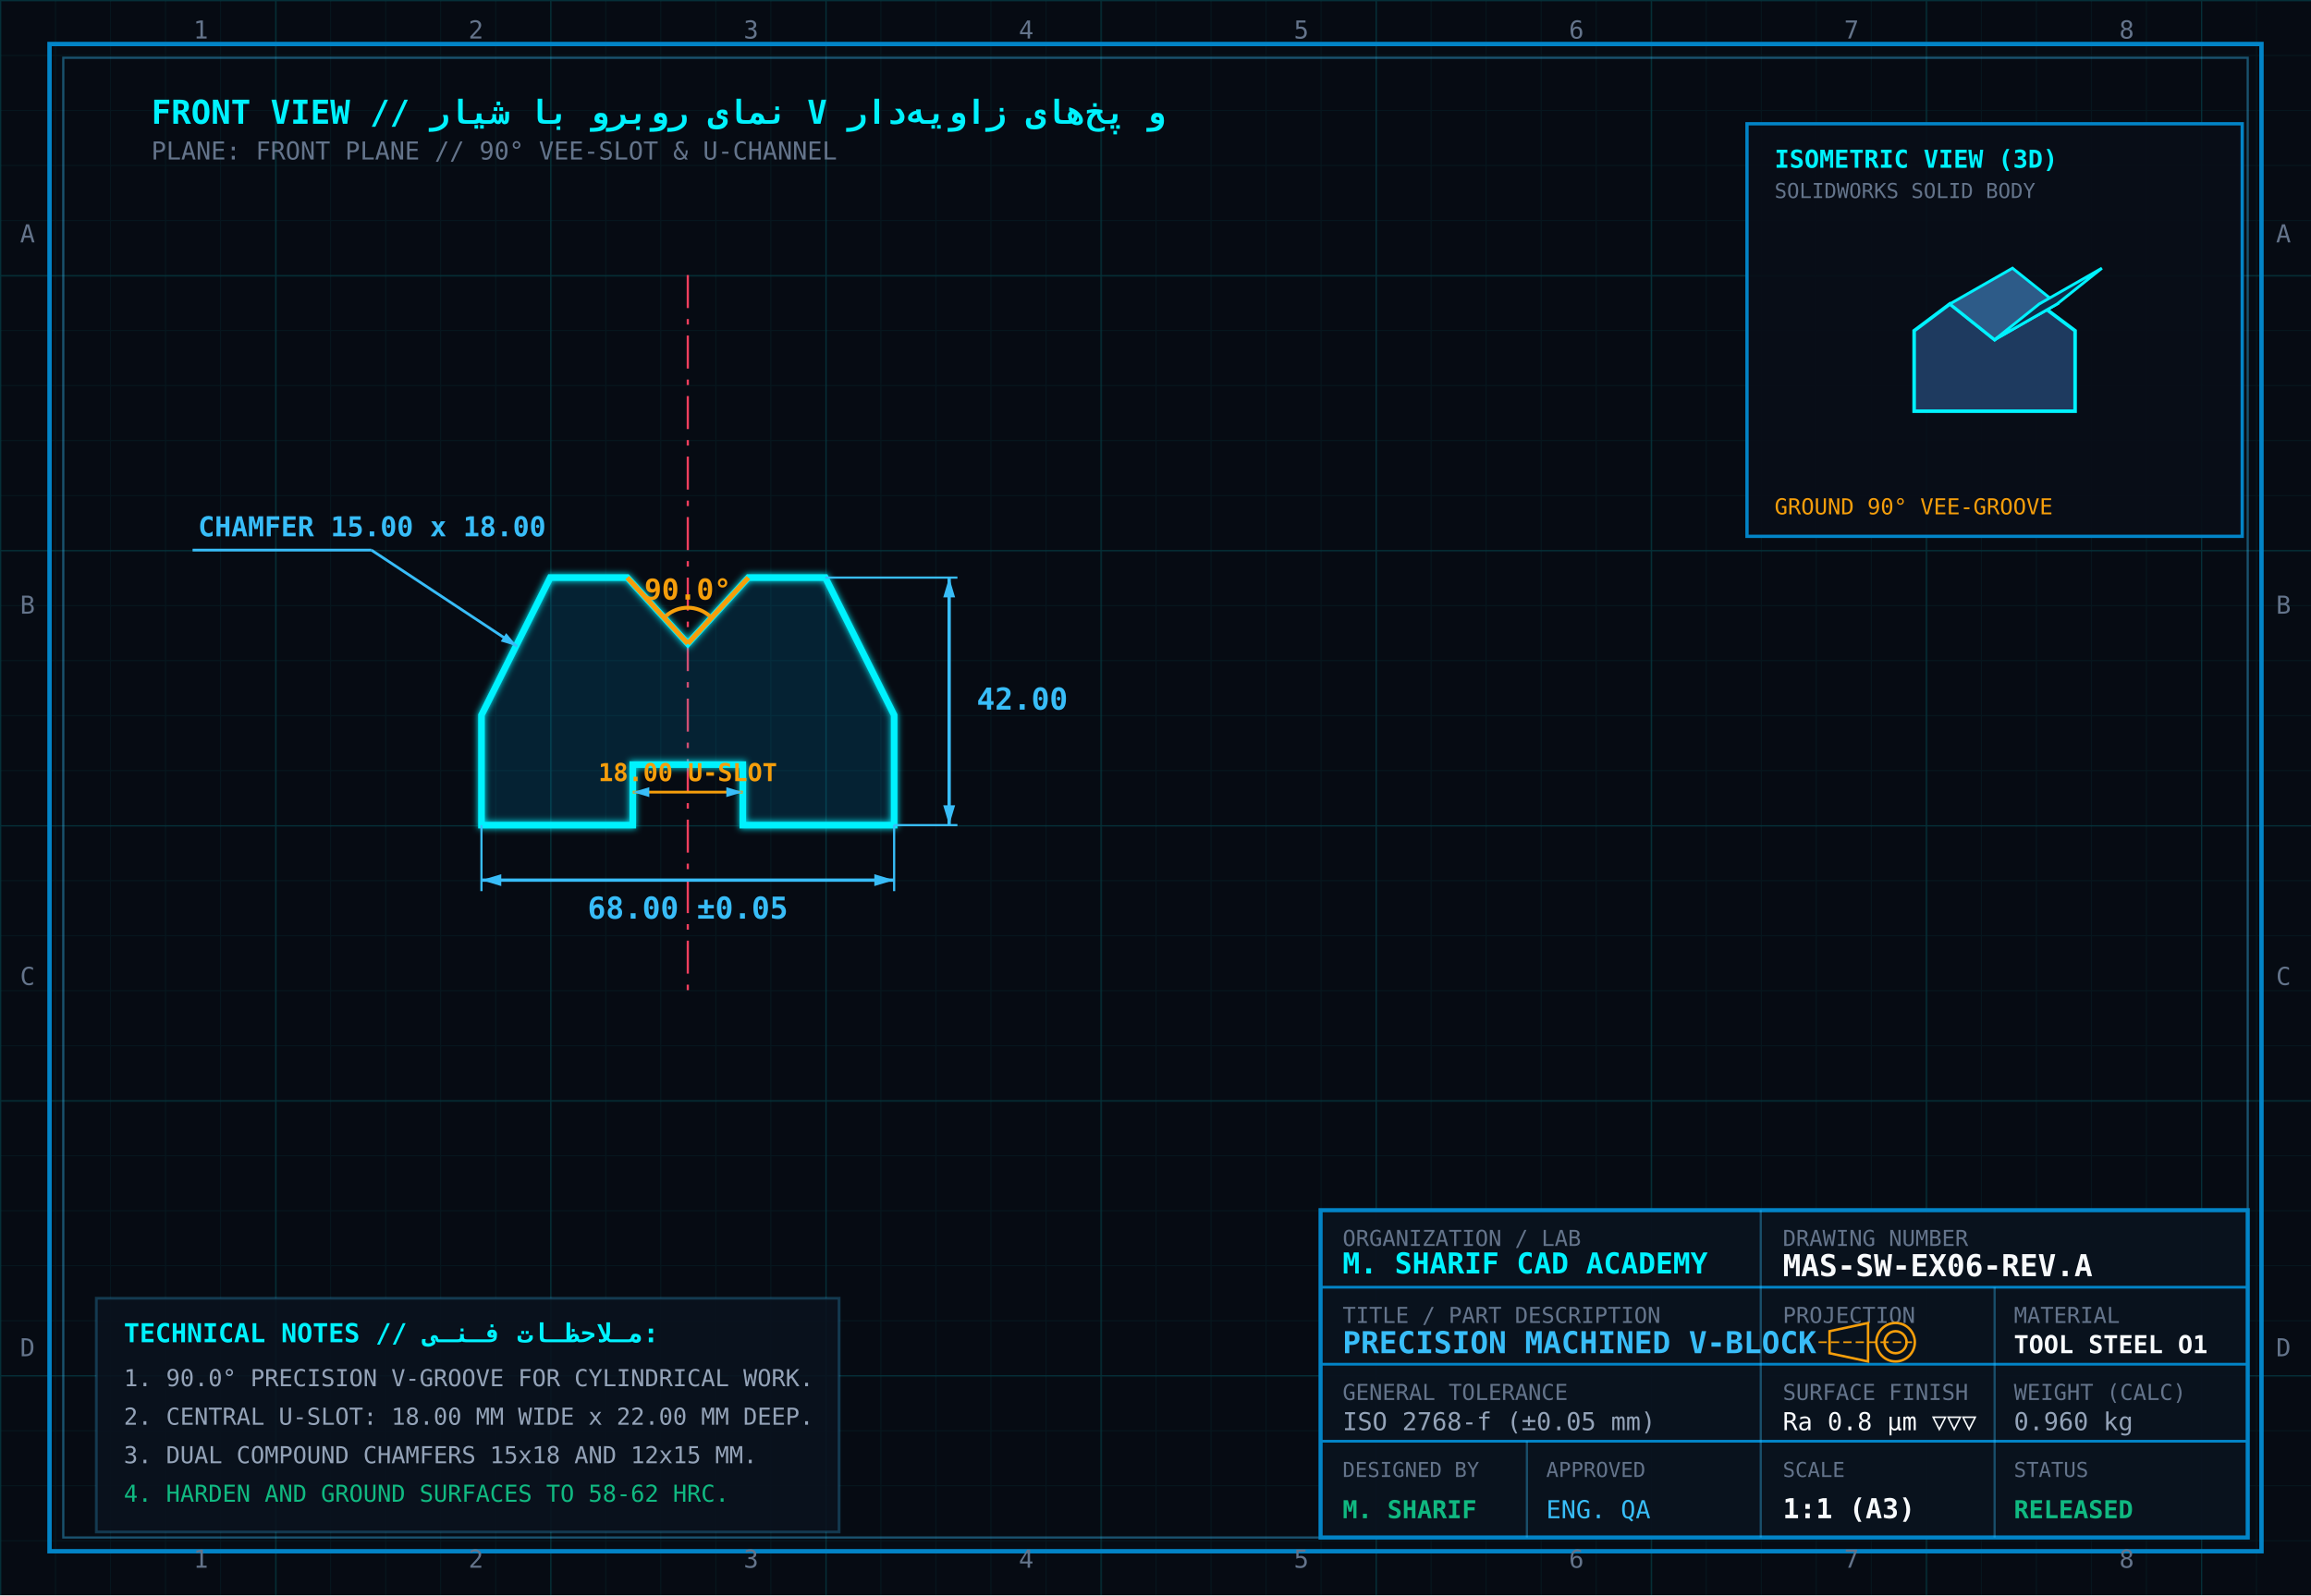
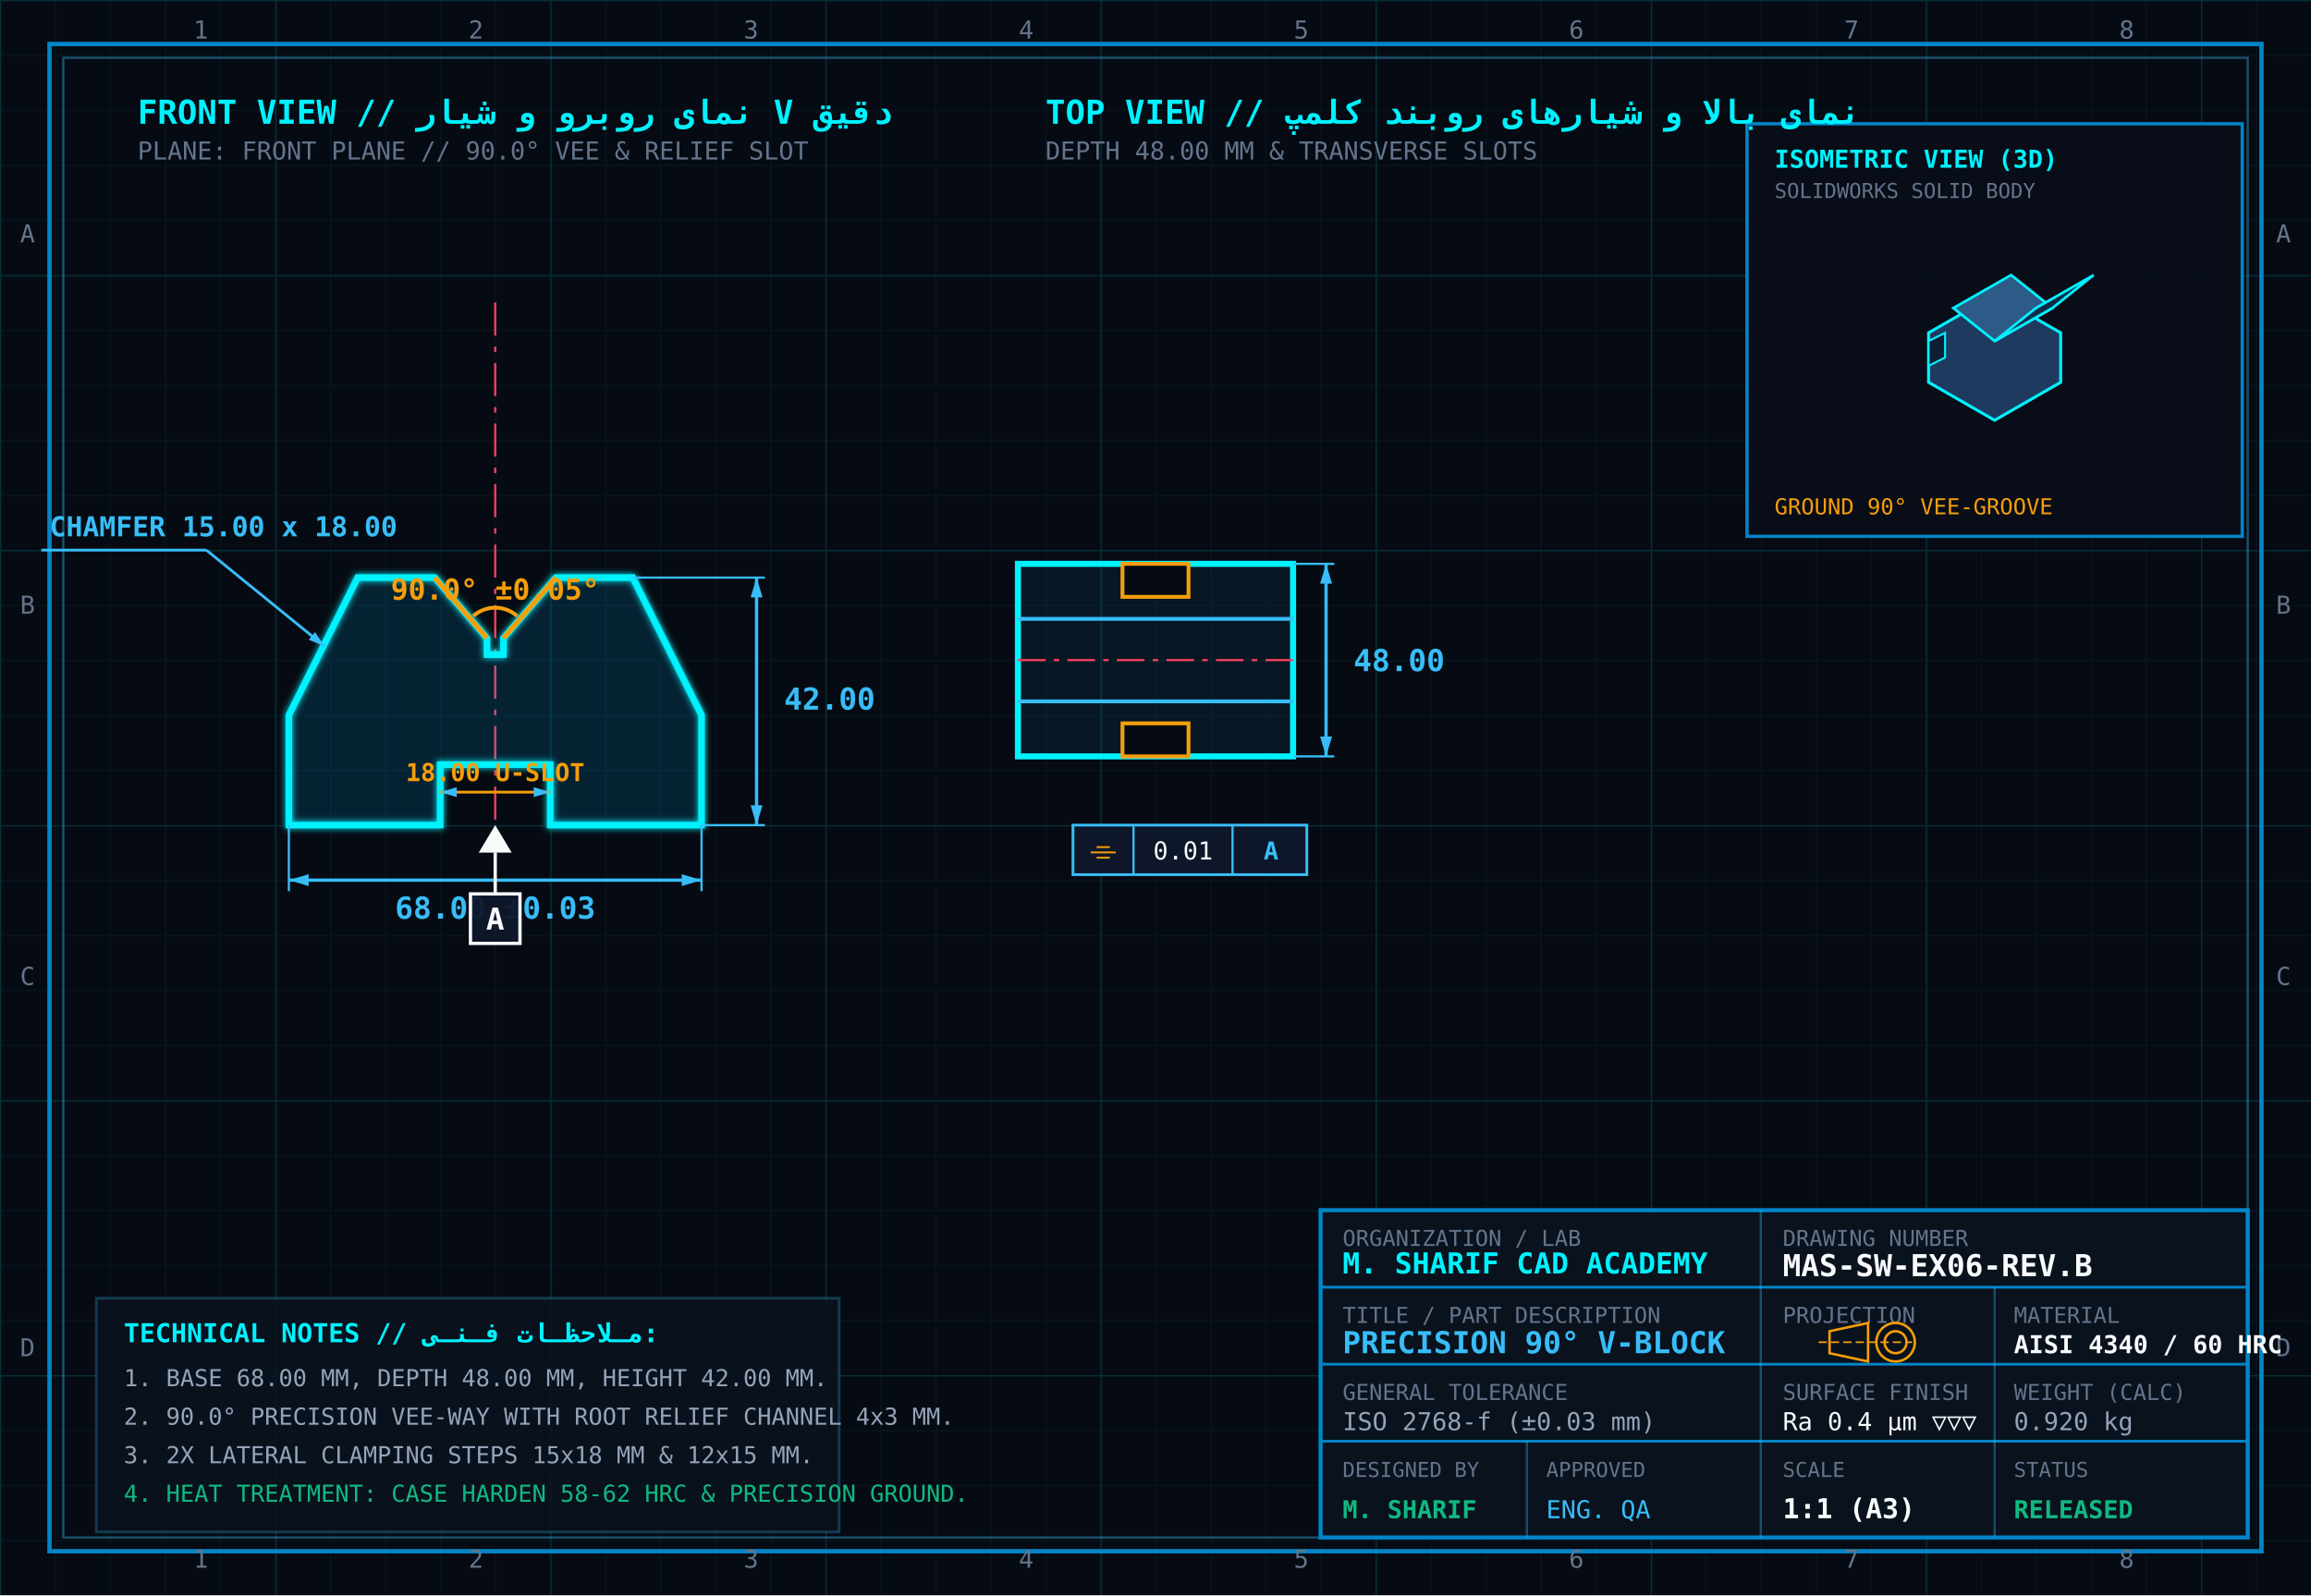
<svg xmlns="http://www.w3.org/2000/svg" viewBox="0 0 840 580" width="100%" height="100%">
  <defs>
    <pattern id="cadGrid6" width="20" height="20" patternUnits="userSpaceOnUse">
      <path d="M 20 0 L 0 0 0 20" fill="none" stroke="rgba(0, 242, 254, 0.05)" stroke-width="0.75" />
    </pattern>
    <pattern id="cadGridMajor6" width="100" height="100" patternUnits="userSpaceOnUse">
      <path d="M 100 0 L 0 0 0 100" fill="none" stroke="rgba(0, 242, 254, 0.12)" stroke-width="1" />
+     </pattern>
+     <pattern id="hatch6" width="8" height="8" patternTransform="rotate(45 0 0)" patternUnits="userSpaceOnUse">
+       <line x1="0" y1="0" x2="0" y2="8" stroke="#38bdf8" stroke-width="1.2" opacity="0.6" />
    </pattern>
    <marker id="arrEnd6" viewBox="0 0 10 10" refX="10" refY="5" markerWidth="6" markerHeight="6" orient="auto">
      <path d="M 0 2 L 10 5 L 0 8 Z" fill="#38bdf8" />
    </marker>
    <marker id="arrStart6" viewBox="0 0 10 10" refX="0" refY="5" markerWidth="6" markerHeight="6" orient="auto">
      <path d="M 10 2 L 0 5 L 10 8 Z" fill="#38bdf8" />
    </marker>
    <filter id="glow6" x="-10%" y="-10%" width="120%" height="120%">
      <feGaussianBlur stdDeviation="1.2" result="blur" />
      <feComposite in="SourceGraphic" in2="blur" operator="over" />
    </filter>
  </defs>
  <rect width="840" height="580" fill="#060b13" class="cad-bg" />
  <rect width="840" height="580" fill="url(#cadGrid6)" class="cad-grid" />
  <rect width="840" height="580" fill="url(#cadGridMajor6)" class="cad-grid-major" />
  <rect x="18" y="16" width="804" height="548" fill="none" stroke="#0284c7" stroke-width="1.6" />
  <rect x="23" y="21" width="794" height="538" fill="none" stroke="rgba(56, 189, 248, 0.4)" stroke-width="0.8" />
  <g fill="#64748b" font-family="monospace" font-size="9" text-anchor="middle">
    <text x="73" y="14">1</text>
    <text x="73" y="570">1</text>
    <text x="173" y="14">2</text>
    <text x="173" y="570">2</text>
    <text x="273" y="14">3</text>
    <text x="273" y="570">3</text>
    <text x="373" y="14">4</text>
    <text x="373" y="570">4</text>
    <text x="473" y="14">5</text>
    <text x="473" y="570">5</text>
    <text x="573" y="14">6</text>
    <text x="573" y="570">6</text>
    <text x="673" y="14">7</text>
    <text x="673" y="570">7</text>
    <text x="773" y="14">8</text>
    <text x="773" y="570">8</text>
  </g>
  <g fill="#64748b" font-family="monospace" font-size="9" text-anchor="middle" dominant-baseline="central">
    <text x="10" y="85">A</text>
    <text x="830" y="85">A</text>
    <text x="10" y="220">B</text>
    <text x="830" y="220">B</text>
    <text x="10" y="355">C</text>
    <text x="830" y="355">C</text>
    <text x="10" y="490">D</text>
    <text x="830" y="490">D</text>
  </g>
  <g transform="translate(480, 440)">
    <rect width="337" height="119" fill="rgba(10, 18, 30, 0.95)" stroke="#0284c7" stroke-width="1.5" />
    <line x1="0" y1="28" x2="337" y2="28" stroke="#0284c7" stroke-width="1" />
    <line x1="0" y1="56" x2="337" y2="56" stroke="#0284c7" stroke-width="1" />
    <line x1="0" y1="84" x2="337" y2="84" stroke="#0284c7" stroke-width="1" />
    <line x1="160" y1="0" x2="160" y2="84" stroke="rgba(56, 189, 248, 0.35)" stroke-width="0.8" />
    <line x1="245" y1="28" x2="245" y2="84" stroke="rgba(56, 189, 248, 0.35)" stroke-width="0.8" />
    <line x1="75" y1="84" x2="75" y2="119" stroke="rgba(56, 189, 248, 0.35)" stroke-width="0.8" />
    <line x1="160" y1="84" x2="160" y2="119" stroke="rgba(56, 189, 248, 0.35)" stroke-width="0.8" />
    <line x1="245" y1="84" x2="245" y2="119" stroke="rgba(56, 189, 248, 0.35)" stroke-width="0.8" />
    <text x="8" y="13" fill="#64748b" font-family="monospace" font-size="8">ORGANIZATION / LAB</text>
    <text x="8" y="23" fill="#00f2fe" font-family="monospace" font-size="10.5" font-weight="bold">M. SHARIF CAD ACADEMY</text>
    <text x="168" y="13" fill="#64748b" font-family="monospace" font-size="8">DRAWING NUMBER</text>
-     <text x="168" y="24" fill="#f8fafc" font-family="monospace" font-size="11" font-weight="bold">MAS-SW-EX06-REV.A</text>
+     <text x="168" y="24" fill="#f8fafc" font-family="monospace" font-size="11" font-weight="bold">MAS-SW-EX06-REV.B</text>
    <text x="8" y="41" fill="#64748b" font-family="monospace" font-size="8">TITLE / PART DESCRIPTION</text>
-     <text x="8" y="52" fill="#38bdf8" font-family="monospace" font-size="11" font-weight="bold">PRECISION MACHINED V-BLOCK</text>
+     <text x="8" y="52" fill="#38bdf8" font-family="monospace" font-size="11" font-weight="bold">PRECISION 90° V-BLOCK</text>
    <text x="168" y="41" fill="#64748b" font-family="monospace" font-size="8">PROJECTION</text>
    <g transform="translate(185, 48)">
      <polygon points="0,4 0,-4 14,-7 14,7" fill="none" stroke="#f59e0b" stroke-width="0.9" />
      <line x1="-4" y1="0" x2="30" y2="0" stroke="#f59e0b" stroke-width="0.6" stroke-dasharray="3,1.5" />
      <circle cx="24" cy="0" r="4" fill="none" stroke="#f59e0b" stroke-width="0.9" />
      <circle cx="24" cy="0" r="7" fill="none" stroke="#f59e0b" stroke-width="0.9" />
    </g>
    <text x="252" y="41" fill="#64748b" font-family="monospace" font-size="8">MATERIAL</text>
-     <text x="252" y="52" fill="#f8fafc" font-family="monospace" font-size="9" font-weight="bold">TOOL STEEL O1</text>
+     <text x="252" y="52" fill="#f8fafc" font-family="monospace" font-size="9" font-weight="bold">AISI 4340 / 60 HRC</text>
    <text x="8" y="69" fill="#64748b" font-family="monospace" font-size="8">GENERAL TOLERANCE</text>
-     <text x="8" y="80" fill="#94a3b8" font-family="monospace" font-size="9">ISO 2768-f (±0.05 mm)</text>
+     <text x="8" y="80" fill="#94a3b8" font-family="monospace" font-size="9">ISO 2768-f (±0.03 mm)</text>
    <text x="168" y="69" fill="#64748b" font-family="monospace" font-size="8">SURFACE FINISH</text>
-     <text x="168" y="80" fill="#f8fafc" font-family="monospace" font-size="9">Ra 0.8 µm ▽▽▽</text>
+     <text x="168" y="80" fill="#f8fafc" font-family="monospace" font-size="9">Ra 0.4 µm ▽▽▽</text>
    <text x="252" y="69" fill="#64748b" font-family="monospace" font-size="8">WEIGHT (CALC)</text>
-     <text x="252" y="80" fill="#94a3b8" font-family="monospace" font-size="9">0.960 kg</text>
+     <text x="252" y="80" fill="#94a3b8" font-family="monospace" font-size="9">0.920 kg</text>
    <text x="8" y="97" fill="#64748b" font-family="monospace" font-size="7.5">DESIGNED BY</text>
    <text x="8" y="112" fill="#10b981" font-family="monospace" font-size="9" font-weight="bold">M. SHARIF</text>
    <text x="82" y="97" fill="#64748b" font-family="monospace" font-size="7.5">APPROVED</text>
    <text x="82" y="112" fill="#38bdf8" font-family="monospace" font-size="9">ENG. QA</text>
    <text x="168" y="97" fill="#64748b" font-family="monospace" font-size="7.5">SCALE</text>
    <text x="168" y="112" fill="#f8fafc" font-family="monospace" font-size="10" font-weight="bold">1:1 (A3)</text>
    <text x="252" y="97" fill="#64748b" font-family="monospace" font-size="7.5">STATUS</text>
    <text x="252" y="112" fill="#10b981" font-family="monospace" font-size="9" font-weight="bold">RELEASED</text>
  </g>
  <g transform="translate(35, 472)">
    <rect width="270" height="85" fill="rgba(10, 18, 30, 0.85)" stroke="rgba(56, 189, 248, 0.25)" stroke-width="1" />
    <text x="10" y="16" fill="#00f2fe" font-family="monospace" font-size="9.5" font-weight="bold">TECHNICAL NOTES // مـلاحظـات فـنـی:</text>
-     <text x="10" y="32" fill="#94a3b8" font-family="monospace" font-size="8.5">1. 90.0° PRECISION V-GROOVE FOR CYLINDRICAL WORK.</text>
-     <text x="10" y="46" fill="#94a3b8" font-family="monospace" font-size="8.5">2. CENTRAL U-SLOT: 18.00 MM WIDE x 22.00 MM DEEP.</text>
-     <text x="10" y="60" fill="#94a3b8" font-family="monospace" font-size="8.5">3. DUAL COMPOUND CHAMFERS 15x18 AND 12x15 MM.</text>
-     <text x="10" y="74" fill="#10b981" font-family="monospace" font-size="8.5">4. HARDEN AND GROUND SURFACES TO 58-62 HRC.</text>
+     <text x="10" y="32" fill="#94a3b8" font-family="monospace" font-size="8.5">1. BASE 68.00 MM, DEPTH 48.00 MM, HEIGHT 42.00 MM.</text>
+     <text x="10" y="46" fill="#94a3b8" font-family="monospace" font-size="8.5">2. 90.0° PRECISION VEE-WAY WITH ROOT RELIEF CHANNEL 4x3 MM.</text>
+     <text x="10" y="60" fill="#94a3b8" font-family="monospace" font-size="8.5">3. 2X LATERAL CLAMPING STEPS 15x18 MM &amp; 12x15 MM.</text>
+     <text x="10" y="74" fill="#10b981" font-family="monospace" font-size="8.5">4. HEAT TREATMENT: CASE HARDEN 58-62 HRC &amp; PRECISION GROUND.</text>
  </g>
  <g transform="translate(635, 45)">
    <rect width="180" height="150" fill="rgba(8, 14, 24, 0.9)" stroke="#0284c7" stroke-width="1.2" />
    <text x="10" y="16" fill="#00f2fe" font-family="monospace" font-size="9" font-weight="bold">ISOMETRIC VIEW (3D)</text>
    <text x="10" y="27" fill="#64748b" font-family="monospace" font-size="7.5">SOLIDWORKS SOLID BODY</text>
-     <g transform="translate(90, 85) scale(0.65)">
-       <polygon points="-45,30 -45,-15 -25,-30 0,-10 25,-30 45,-15 45,30" fill="#1e3a5f" stroke="#00f2fe" stroke-width="2" />
+     <g transform="translate(90, 85) scale(0.6)">
+       <polygon points="-40,15 0,38 40,15 40,-15 0,-38 -40,-15" fill="#1e3a5f" stroke="#00f2fe" stroke-width="1.8" />
      <polygon points="-25,-30 0,-10 35,-30 10,-50" fill="#2d5b88" stroke="#00f2fe" stroke-width="1.6" />
      <polygon points="0,-10 25,-30 60,-50 35,-30" fill="#0f2b48" stroke="#00f2fe" stroke-width="1.6" />
+       <polygon points="-40,5 -30,0 -30,-15 -40,-10" fill="#0b1e33" stroke="#00f2fe" stroke-width="1.2" />
    </g>
    <text x="10" y="142" fill="#f59e0b" font-family="monospace" font-size="8">GROUND 90° VEE-GROOVE</text>
  </g>
-   <g transform="translate(250, 240)">
-     <text x="-195" y="-195" fill="#00f2fe" font-family="monospace" font-size="12" font-weight="bold">FRONT VIEW // نمای روبرو با شیار V و پخ‌های زاویه‌دار</text>
-     <text x="-195" y="-182" fill="#64748b" font-family="monospace" font-size="9">PLANE: FRONT PLANE // 90° VEE-SLOT &amp; U-CHANNEL</text>
-     <line x1="0" y1="-140" x2="0" y2="120" stroke="#f43f5e" stroke-width="0.8" stroke-dasharray="12,4,2,4" />
-     <polygon points="-75,60 -75,20 -50,-30 -22,-30 0,-6 22,-30 50,-30 75,20 75,60 20,60 20,38 -20,38 -20,60" fill="rgba(14, 165, 233, 0.08)" stroke="#00f2fe" stroke-width="2.4" filter="url(#glow6)" />
-     <line x1="-22" y1="-30" x2="0" y2="-6" stroke="#f59e0b" stroke-width="1.8" />
-     <line x1="22" y1="-30" x2="0" y2="-6" stroke="#f59e0b" stroke-width="1.8" />
+   <g transform="translate(180, 240)">
+     <text x="-130" y="-195" fill="#00f2fe" font-family="monospace" font-size="12" font-weight="bold">FRONT VIEW // نمای روبرو و شیار V دقیق</text>
+     <text x="-130" y="-182" fill="#64748b" font-family="monospace" font-size="9">PLANE: FRONT PLANE // 90.0° VEE &amp; RELIEF SLOT</text>
+     <line x1="0" y1="-130" x2="0" y2="100" stroke="#f43f5e" stroke-width="0.8" stroke-dasharray="12,4,2,4" />
+     <polygon points="-75,60 -75,20 -50,-30 -22,-30 -3,-8 -3,-2 3,-2 3,-8 22,-30 50,-30 75,20 75,60 20,60 20,38 -20,38 -20,60" fill="rgba(14, 165, 233, 0.08)" stroke="#00f2fe" stroke-width="2.4" filter="url(#glow6)" />
+     <line x1="-22" y1="-30" x2="-3" y2="-8" stroke="#f59e0b" stroke-width="1.8" />
+     <line x1="22" y1="-30" x2="3" y2="-8" stroke="#f59e0b" stroke-width="1.8" />
    <path d="M -8 -16 A 12 12 0 0 1 8 -16" fill="none" stroke="#f59e0b" stroke-width="1.4" />
-     <text x="0" y="-22" fill="#f59e0b" font-family="monospace" font-size="10.5" font-weight="bold" text-anchor="middle">90.0°</text>
+     <text x="0" y="-22" fill="#f59e0b" font-family="monospace" font-size="10.5" font-weight="bold" text-anchor="middle">90.0° ±0.05°</text>
    <line x1="-75" y1="80" x2="75" y2="80" stroke="#38bdf8" stroke-width="1.2" marker-start="url(#arrStart6)" marker-end="url(#arrEnd6)" />
    <line x1="-75" y1="60" x2="-75" y2="84" stroke="#38bdf8" stroke-width="0.8" />
    <line x1="75" y1="60" x2="75" y2="84" stroke="#38bdf8" stroke-width="0.8" />
-     <text x="0" y="94" fill="#38bdf8" font-family="monospace" font-size="11" font-weight="bold" text-anchor="middle">68.00 ±0.05</text>
+     <text x="0" y="94" fill="#38bdf8" font-family="monospace" font-size="11" font-weight="bold" text-anchor="middle">68.00 ±0.03</text>
    <line x1="95" y1="-30" x2="95" y2="60" stroke="#38bdf8" stroke-width="1.2" marker-start="url(#arrStart6)" marker-end="url(#arrEnd6)" />
    <line x1="50" y1="-30" x2="98" y2="-30" stroke="#38bdf8" stroke-width="0.8" />
    <line x1="75" y1="60" x2="98" y2="60" stroke="#38bdf8" stroke-width="0.8" />
    <text x="105" y="18" fill="#38bdf8" font-family="monospace" font-size="11" font-weight="bold">42.00</text>
    <line x1="-20" y1="48" x2="20" y2="48" stroke="#f59e0b" stroke-width="1" marker-start="url(#arrStart6)" marker-end="url(#arrEnd6)" />
    <text x="0" y="44" fill="#f59e0b" font-family="monospace" font-size="9" font-weight="bold" text-anchor="middle">18.00 U-SLOT</text>
-     <line x1="-62" y1="-5" x2="-115" y2="-40" stroke="#38bdf8" stroke-width="1" marker-start="url(#arrStart6)" />
-     <line x1="-115" y1="-40" x2="-180" y2="-40" stroke="#38bdf8" stroke-width="1" />
-     <text x="-178" y="-45" fill="#38bdf8" font-family="monospace" font-size="10" font-weight="bold">CHAMFER 15.00 x 18.00</text>
+     <line x1="-62" y1="-5" x2="-105" y2="-40" stroke="#38bdf8" stroke-width="1" marker-start="url(#arrStart6)" />
+     <line x1="-105" y1="-40" x2="-165" y2="-40" stroke="#38bdf8" stroke-width="1" />
+     <text x="-162" y="-45" fill="#38bdf8" font-family="monospace" font-size="10" font-weight="bold">CHAMFER 15.00 x 18.00</text>
+     <g transform="translate(0, 60)">
+       <polygon points="0,0 -6,10 6,10" fill="#f8fafc" />
+       <line x1="0" y1="10" x2="0" y2="25" stroke="#f8fafc" stroke-width="1.2" />
+       <rect x="-9" y="25" width="18" height="18" fill="rgba(15, 23, 42, 0.95)" stroke="#f8fafc" stroke-width="1.2" />
+       <text x="0" y="38" fill="#f8fafc" font-family="monospace" font-size="11" font-weight="bold" text-anchor="middle">A</text>
+     </g>
+   </g>
+   <g transform="translate(420, 240)">
+     <text x="-40" y="-195" fill="#00f2fe" font-family="monospace" font-size="12" font-weight="bold">TOP VIEW // نمای بالا و شیارهای روبند کلمپ</text>
+     <text x="-40" y="-182" fill="#64748b" font-family="monospace" font-size="9">DEPTH 48.00 MM &amp; TRANSVERSE SLOTS</text>
+     <rect x="-50" y="-35" width="100" height="70" fill="rgba(14, 165, 233, 0.08)" stroke="#00f2fe" stroke-width="2.2" />
+     <line x1="-50" y1="-15" x2="50" y2="-15" stroke="#38bdf8" stroke-width="1.4" />
+     <line x1="-50" y1="0" x2="50" y2="0" stroke="#f43f5e" stroke-width="0.8" stroke-dasharray="10,3,2,3" />
+     <line x1="-50" y1="15" x2="50" y2="15" stroke="#38bdf8" stroke-width="1.4" />
+     <rect x="-12" y="-35" width="24" height="12" fill="#060b13" stroke="#f59e0b" stroke-width="1.4" />
+     <rect x="-12" y="23" width="24" height="12" fill="#060b13" stroke="#f59e0b" stroke-width="1.4" />
+     <line x1="62" y1="-35" x2="62" y2="35" stroke="#38bdf8" stroke-width="1.2" marker-start="url(#arrStart6)" marker-end="url(#arrEnd6)" />
+     <line x1="50" y1="-35" x2="65" y2="-35" stroke="#38bdf8" stroke-width="0.8" />
+     <line x1="50" y1="35" x2="65" y2="35" stroke="#38bdf8" stroke-width="0.8" />
+     <text x="72" y="4" fill="#38bdf8" font-family="monospace" font-size="11" font-weight="bold">48.00</text>
+     <g transform="translate(-30, 60)">
+       <rect width="85" height="18" fill="rgba(15, 23, 42, 0.95)" stroke="#38bdf8" stroke-width="1" />
+       <line x1="22" y1="0" x2="22" y2="18" stroke="#38bdf8" stroke-width="0.8" />
+       <line x1="58" y1="0" x2="58" y2="18" stroke="#38bdf8" stroke-width="0.8" />
+       <text x="11" y="13" fill="#f59e0b" font-family="monospace" font-size="12" text-anchor="middle">⌯</text>
+       <text x="40" y="12.5" fill="#f8fafc" font-family="monospace" font-size="9" text-anchor="middle">0.01</text>
+       <text x="72" y="12.5" fill="#38bdf8" font-family="monospace" font-size="9" text-anchor="middle" font-weight="bold">A</text>
+     </g>
  </g>
</svg>
